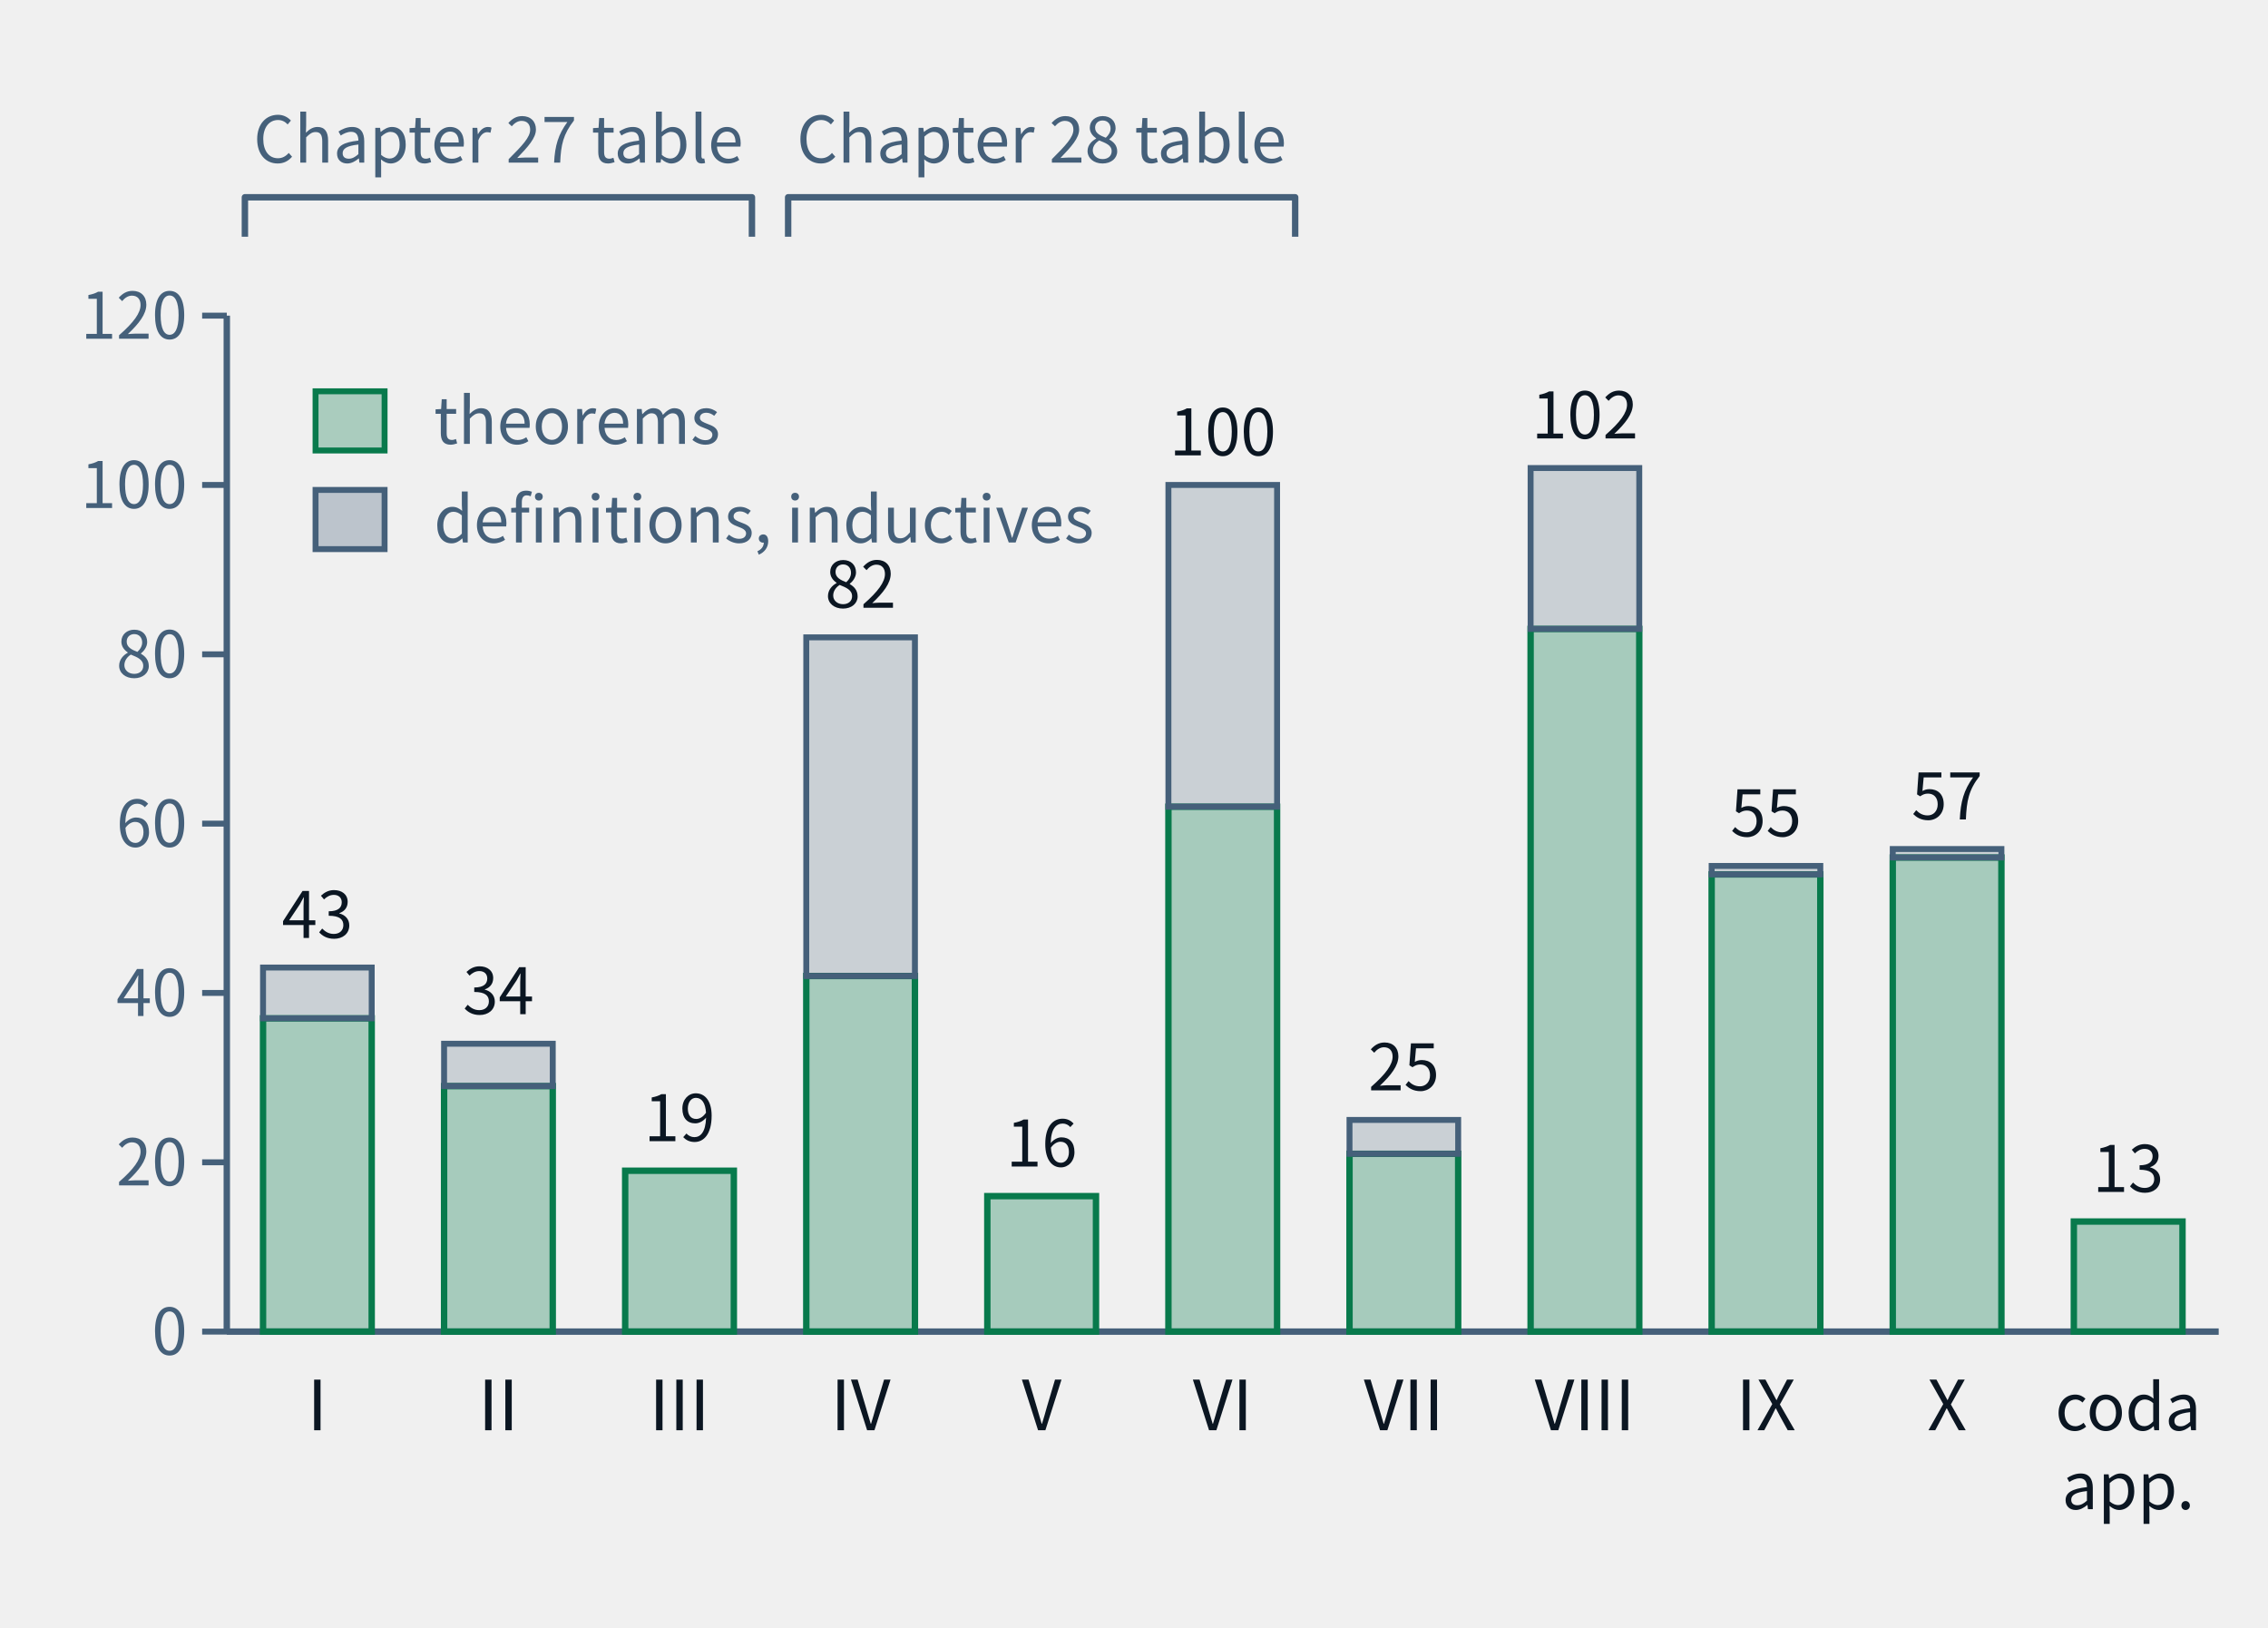
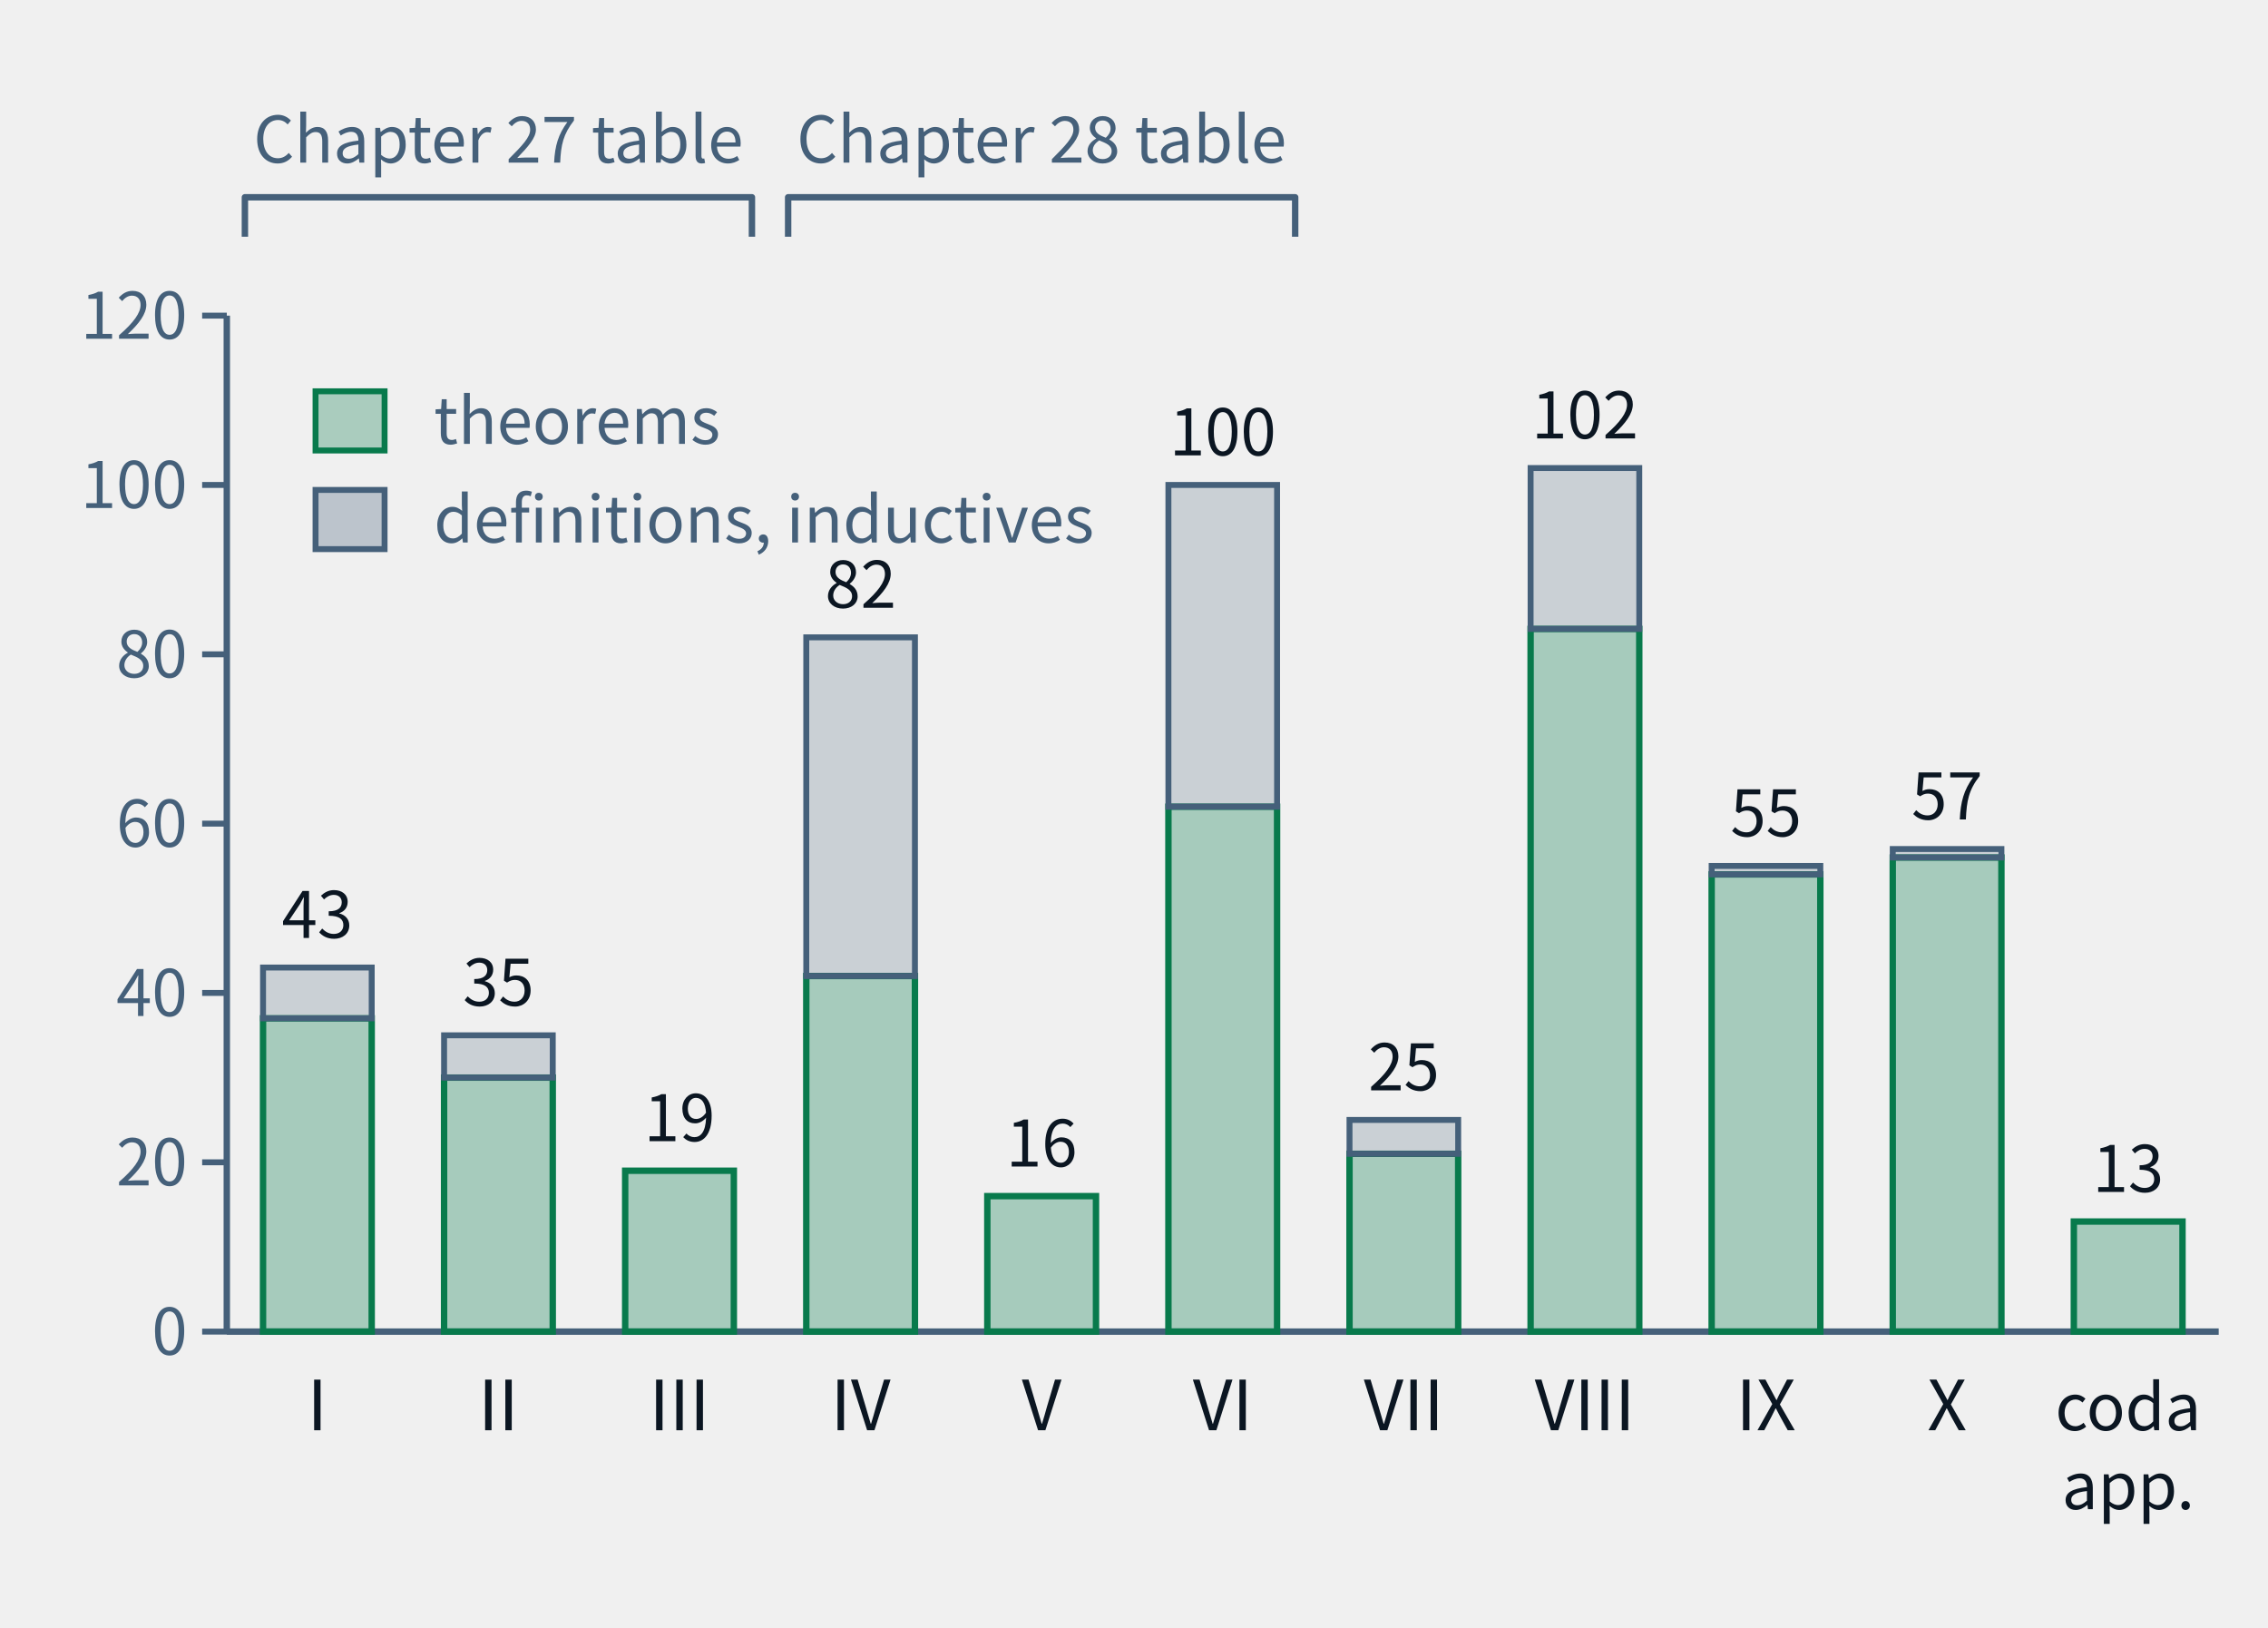
- <svg xmlns="http://www.w3.org/2000/svg" class="tr-fig" data-tr-fig="ch28-declaration-parts" data-lang="en" viewBox="0 0 460 330" width="460" height="330" font-family="'Noto Sans SC', 'Noto Sans CJK SC', 'Source Sans 3', 'PingFang SC', 'Microsoft YaHei', system-ui, sans-serif" role="img" aria-label="A bar chart. Along the bottom are Parts I to X and 'coda and appendices'; each bar is the number of distinct declarations the chapters of that part cite with lean=, green below for declarations of kind theorem in the lock, grey above for definitions and inductive types. I: 37 theorems, 6 other; II: 29 theorems, 5 other; III: 19 theorems, 0 other; IV: 42 theorems, 40 other; V: 16 theorems, 0 other; VI: 62 theorems, 38 other; VII: 21 theorems, 4 other; VIII: 83 theorems, 19 other; IX: 54 theorems, 1 other; X: 56 theorems, 1 other; coda and appendices: 13 theorems, 0 other. Two braces above the bars mark Parts I–III as the Chapter 27 audit table and Parts IV–VI as the Chapter 28 audit table.">
+ <svg xmlns="http://www.w3.org/2000/svg" class="tr-fig" data-tr-fig="ch28-declaration-parts" data-lang="en" viewBox="0 0 460 330" width="460" height="330" font-family="'Noto Sans SC', 'Noto Sans CJK SC', 'Source Sans 3', 'PingFang SC', 'Microsoft YaHei', system-ui, sans-serif" role="img" aria-label="A bar chart. Along the bottom are Parts I to X and 'coda and appendices'; each bar is the number of distinct declarations the chapters of that part cite with lean=, green below for declarations of kind theorem in the lock, grey above for definitions and inductive types. I: 37 theorems, 6 other; II: 30 theorems, 5 other; III: 19 theorems, 0 other; IV: 42 theorems, 40 other; V: 16 theorems, 0 other; VI: 62 theorems, 38 other; VII: 21 theorems, 4 other; VIII: 83 theorems, 19 other; IX: 54 theorems, 1 other; X: 56 theorems, 1 other; coda and appendices: 13 theorems, 0 other. Two braces above the bars mark Parts I–III as the Chapter 27 audit table and Parts IV–VI as the Chapter 28 audit table.">
  <style>.ts-ink{stroke:#0b1622}.tf-ink{fill:#0b1622}.ts-dim{stroke:#45607a}.tf-dim{fill:#45607a}.ts-faint{stroke:#9db3c4}.tf-faint{fill:#9db3c4}.ts-edge{stroke:#b9d0dd}.tf-edge{fill:#b9d0dd}.ts-hot{stroke:#5f9bb5}.tf-hot{fill:#5f9bb5}.ts-bg{stroke:#ffffff}.tf-bg{fill:#ffffff}.ts-panel{stroke:#eef5f9}.tf-panel{fill:#eef5f9}.ts-sheet{stroke:#f7fbfd}.tf-sheet{fill:#f7fbfd}.ts-cyan{stroke:#007c8a}.tf-cyan{fill:#007c8a}.ts-magenta{stroke:#b0128f}.tf-magenta{fill:#b0128f}.ts-amber{stroke:#946200}.tf-amber{fill:#946200}.ts-violet{stroke:#5a45c8}.tf-violet{fill:#5a45c8}.ts-ok{stroke:#087a4c}.tf-ok{fill:#087a4c}.ts-warn{stroke:#c21f3a}.tf-warn{fill:#c21f3a}.ts-blue{stroke:#1d5fd0}.tf-blue{fill:#1d5fd0}.ts-orange{stroke:#b85410}.tf-orange{fill:#b85410}.ts-sigma{stroke:#28405a}.tf-sigma{fill:#28405a}@media (prefers-color-scheme:dark){.ts-ink{stroke:#d4efff}.tf-ink{fill:#d4efff}.ts-dim{stroke:#6f8ea5}.tf-dim{fill:#6f8ea5}.ts-faint{stroke:#34506a}.tf-faint{fill:#34506a}.ts-edge{stroke:#143049}.tf-edge{fill:#143049}.ts-hot{stroke:#1f5d7c}.tf-hot{fill:#1f5d7c}.ts-bg{stroke:#03060c}.tf-bg{fill:#03060c}.ts-panel{stroke:#07101b}.tf-panel{fill:#07101b}.ts-sheet{stroke:#050c16}.tf-sheet{fill:#050c16}.ts-cyan{stroke:#19f0ff}.tf-cyan{fill:#19f0ff}.ts-magenta{stroke:#ff2fd0}.tf-magenta{fill:#ff2fd0}.ts-amber{stroke:#ffc83d}.tf-amber{fill:#ffc83d}.ts-violet{stroke:#9d8cff}.tf-violet{fill:#9d8cff}.ts-ok{stroke:#46ffb2}.tf-ok{fill:#46ffb2}.ts-warn{stroke:#ff5064}.tf-warn{fill:#ff5064}.ts-blue{stroke:#2a7bff}.tf-blue{fill:#2a7bff}.ts-orange{stroke:#ff8a3c}.tf-orange{fill:#ff8a3c}.ts-sigma{stroke:#cfe3ff}.tf-sigma{fill:#cfe3ff}}</style>
  <line x1="46" y1="64" x2="46" y2="270" class="ts-dim" stroke-width="1.3" fill="none" />
  <line x1="41" y1="270" x2="46" y2="270" class="ts-dim" stroke-width="1.2" fill="none" />
  <text class="tf-dim" x="38" y="274.68" font-size="13" text-anchor="end">0</text>
  <line x1="41" y1="235.67" x2="46" y2="235.67" class="ts-dim" stroke-width="1.2" fill="none" />
  <text class="tf-dim" x="38" y="240.35" font-size="13" text-anchor="end">20</text>
  <line x1="41" y1="201.33" x2="46" y2="201.33" class="ts-dim" stroke-width="1.2" fill="none" />
  <text class="tf-dim" x="38" y="206.01" font-size="13" text-anchor="end">40</text>
  <line x1="41" y1="167" x2="46" y2="167" class="ts-dim" stroke-width="1.2" fill="none" />
  <text class="tf-dim" x="38" y="171.68" font-size="13" text-anchor="end">60</text>
  <line x1="41" y1="132.67" x2="46" y2="132.67" class="ts-dim" stroke-width="1.2" fill="none" />
  <text class="tf-dim" x="38" y="137.35" font-size="13" text-anchor="end">80</text>
  <line x1="41" y1="98.33" x2="46" y2="98.33" class="ts-dim" stroke-width="1.2" fill="none" />
  <text class="tf-dim" x="38" y="103.01" font-size="13" text-anchor="end">100</text>
  <line x1="41" y1="64" x2="46" y2="64" class="ts-dim" stroke-width="1.2" fill="none" />
  <text class="tf-dim" x="38" y="68.68" font-size="13" text-anchor="end">120</text>
  <line x1="46" y1="270" x2="450" y2="270" class="ts-dim" stroke-width="1.3" fill="none" />
  <rect x="53.35" y="206.48" width="22.04" height="63.52" class="ts-ok tf-ok" stroke-width="1.3" fill-opacity="0.32" />
  <rect x="53.35" y="196.18" width="22.04" height="10.3" class="ts-dim tf-dim" stroke-width="1.2" fill-opacity="0.22" />
  <text class="tf-ink" x="64.36" y="190.18" font-size="13" text-anchor="middle">43</text>
  <text class="tf-ink" x="64.36" y="290" font-size="14" text-anchor="middle">I</text>
-   <rect x="90.07" y="220.22" width="22.04" height="49.78" class="ts-ok tf-ok" stroke-width="1.3" fill-opacity="0.32" />
-   <rect x="90.07" y="211.63" width="22.04" height="8.58" class="ts-dim tf-dim" stroke-width="1.2" fill-opacity="0.22" />
-   <text class="tf-ink" x="101.09" y="205.63" font-size="13" text-anchor="middle">34</text>
+   <rect x="90.07" y="218.5" width="22.04" height="51.5" class="ts-ok tf-ok" stroke-width="1.3" fill-opacity="0.32" />
+   <rect x="90.07" y="209.92" width="22.04" height="8.58" class="ts-dim tf-dim" stroke-width="1.2" fill-opacity="0.22" />
+   <text class="tf-ink" x="101.09" y="203.92" font-size="13" text-anchor="middle">35</text>
  <text class="tf-ink" x="101.09" y="290" font-size="14" text-anchor="middle">II</text>
  <rect x="126.8" y="237.38" width="22.04" height="32.62" class="ts-ok tf-ok" stroke-width="1.3" fill-opacity="0.32" />
  <text class="tf-ink" x="137.82" y="231.38" font-size="13" text-anchor="middle">19</text>
  <text class="tf-ink" x="137.82" y="290" font-size="14" text-anchor="middle">III</text>
  <rect x="163.53" y="197.9" width="22.04" height="72.1" class="ts-ok tf-ok" stroke-width="1.3" fill-opacity="0.32" />
  <rect x="163.53" y="129.23" width="22.04" height="68.67" class="ts-dim tf-dim" stroke-width="1.2" fill-opacity="0.22" />
  <text class="tf-ink" x="174.55" y="123.23" font-size="13" text-anchor="middle">82</text>
  <text class="tf-ink" x="174.55" y="290" font-size="14" text-anchor="middle">IV</text>
  <rect x="200.25" y="242.53" width="22.04" height="27.47" class="ts-ok tf-ok" stroke-width="1.3" fill-opacity="0.32" />
  <text class="tf-ink" x="211.27" y="236.53" font-size="13" text-anchor="middle">16</text>
  <text class="tf-ink" x="211.27" y="290" font-size="14" text-anchor="middle">V</text>
  <rect x="236.98" y="163.57" width="22.04" height="106.43" class="ts-ok tf-ok" stroke-width="1.3" fill-opacity="0.32" />
  <rect x="236.98" y="98.33" width="22.04" height="65.23" class="ts-dim tf-dim" stroke-width="1.2" fill-opacity="0.22" />
  <text class="tf-ink" x="248" y="92.33" font-size="13" text-anchor="middle">100</text>
  <text class="tf-ink" x="248" y="290" font-size="14" text-anchor="middle">VI</text>
  <rect x="273.71" y="233.95" width="22.04" height="36.05" class="ts-ok tf-ok" stroke-width="1.3" fill-opacity="0.32" />
  <rect x="273.71" y="227.08" width="22.04" height="6.87" class="ts-dim tf-dim" stroke-width="1.2" fill-opacity="0.22" />
  <text class="tf-ink" x="284.73" y="221.08" font-size="13" text-anchor="middle">25</text>
  <text class="tf-ink" x="284.73" y="290" font-size="14" text-anchor="middle">VII</text>
  <rect x="310.44" y="127.52" width="22.04" height="142.48" class="ts-ok tf-ok" stroke-width="1.3" fill-opacity="0.32" />
  <rect x="310.44" y="94.9" width="22.04" height="32.62" class="ts-dim tf-dim" stroke-width="1.2" fill-opacity="0.22" />
  <text class="tf-ink" x="321.45" y="88.9" font-size="13" text-anchor="middle">102</text>
  <text class="tf-ink" x="321.45" y="290" font-size="14" text-anchor="middle">VIII</text>
  <rect x="347.16" y="177.3" width="22.04" height="92.7" class="ts-ok tf-ok" stroke-width="1.3" fill-opacity="0.32" />
  <rect x="347.16" y="175.58" width="22.04" height="1.72" class="ts-dim tf-dim" stroke-width="1.2" fill-opacity="0.22" />
  <text class="tf-ink" x="358.18" y="169.58" font-size="13" text-anchor="middle">55</text>
  <text class="tf-ink" x="358.18" y="290" font-size="14" text-anchor="middle">IX</text>
  <rect x="383.89" y="173.87" width="22.04" height="96.13" class="ts-ok tf-ok" stroke-width="1.3" fill-opacity="0.32" />
  <rect x="383.89" y="172.15" width="22.04" height="1.72" class="ts-dim tf-dim" stroke-width="1.2" fill-opacity="0.22" />
  <text class="tf-ink" x="394.91" y="166.15" font-size="13" text-anchor="middle">57</text>
  <text class="tf-ink" x="394.91" y="290" font-size="14" text-anchor="middle">X</text>
  <rect x="420.62" y="247.68" width="22.04" height="22.32" class="ts-ok tf-ok" stroke-width="1.3" fill-opacity="0.32" />
  <text class="tf-ink" x="431.64" y="241.68" font-size="13" text-anchor="middle">13</text>
  <text class="tf-ink" x="431.64" y="290" font-size="13" text-anchor="middle">coda</text>
  <text class="tf-ink" x="431.64" y="306" font-size="13" text-anchor="middle">app.</text>
  <path d="M49.67 48 L49.67 40 L152.51 40 L152.51 48" class="ts-dim" stroke-width="1.3" stroke-linejoin="round" fill="none" />
  <text class="tf-dim" x="101.09" y="32.98" font-size="13" text-anchor="middle">Chapter 27 table</text>
  <path d="M159.85 48 L159.85 40 L262.69 40 L262.69 48" class="ts-dim" stroke-width="1.3" stroke-linejoin="round" fill="none" />
  <text class="tf-dim" x="211.27" y="32.98" font-size="13" text-anchor="middle">Chapter 28 table</text>
  <rect x="64" y="79.34" width="14" height="12" class="ts-ok tf-ok" stroke-width="1.2" fill-opacity="0.3" />
  <text class="tf-dim" x="88" y="90" font-size="13">theorems</text>
  <rect x="64" y="99.34" width="14" height="12" class="ts-dim tf-dim" stroke-width="1.2" fill-opacity="0.3" />
  <text class="tf-dim" x="88" y="110" font-size="13">definitions, inductives</text>
</svg>
